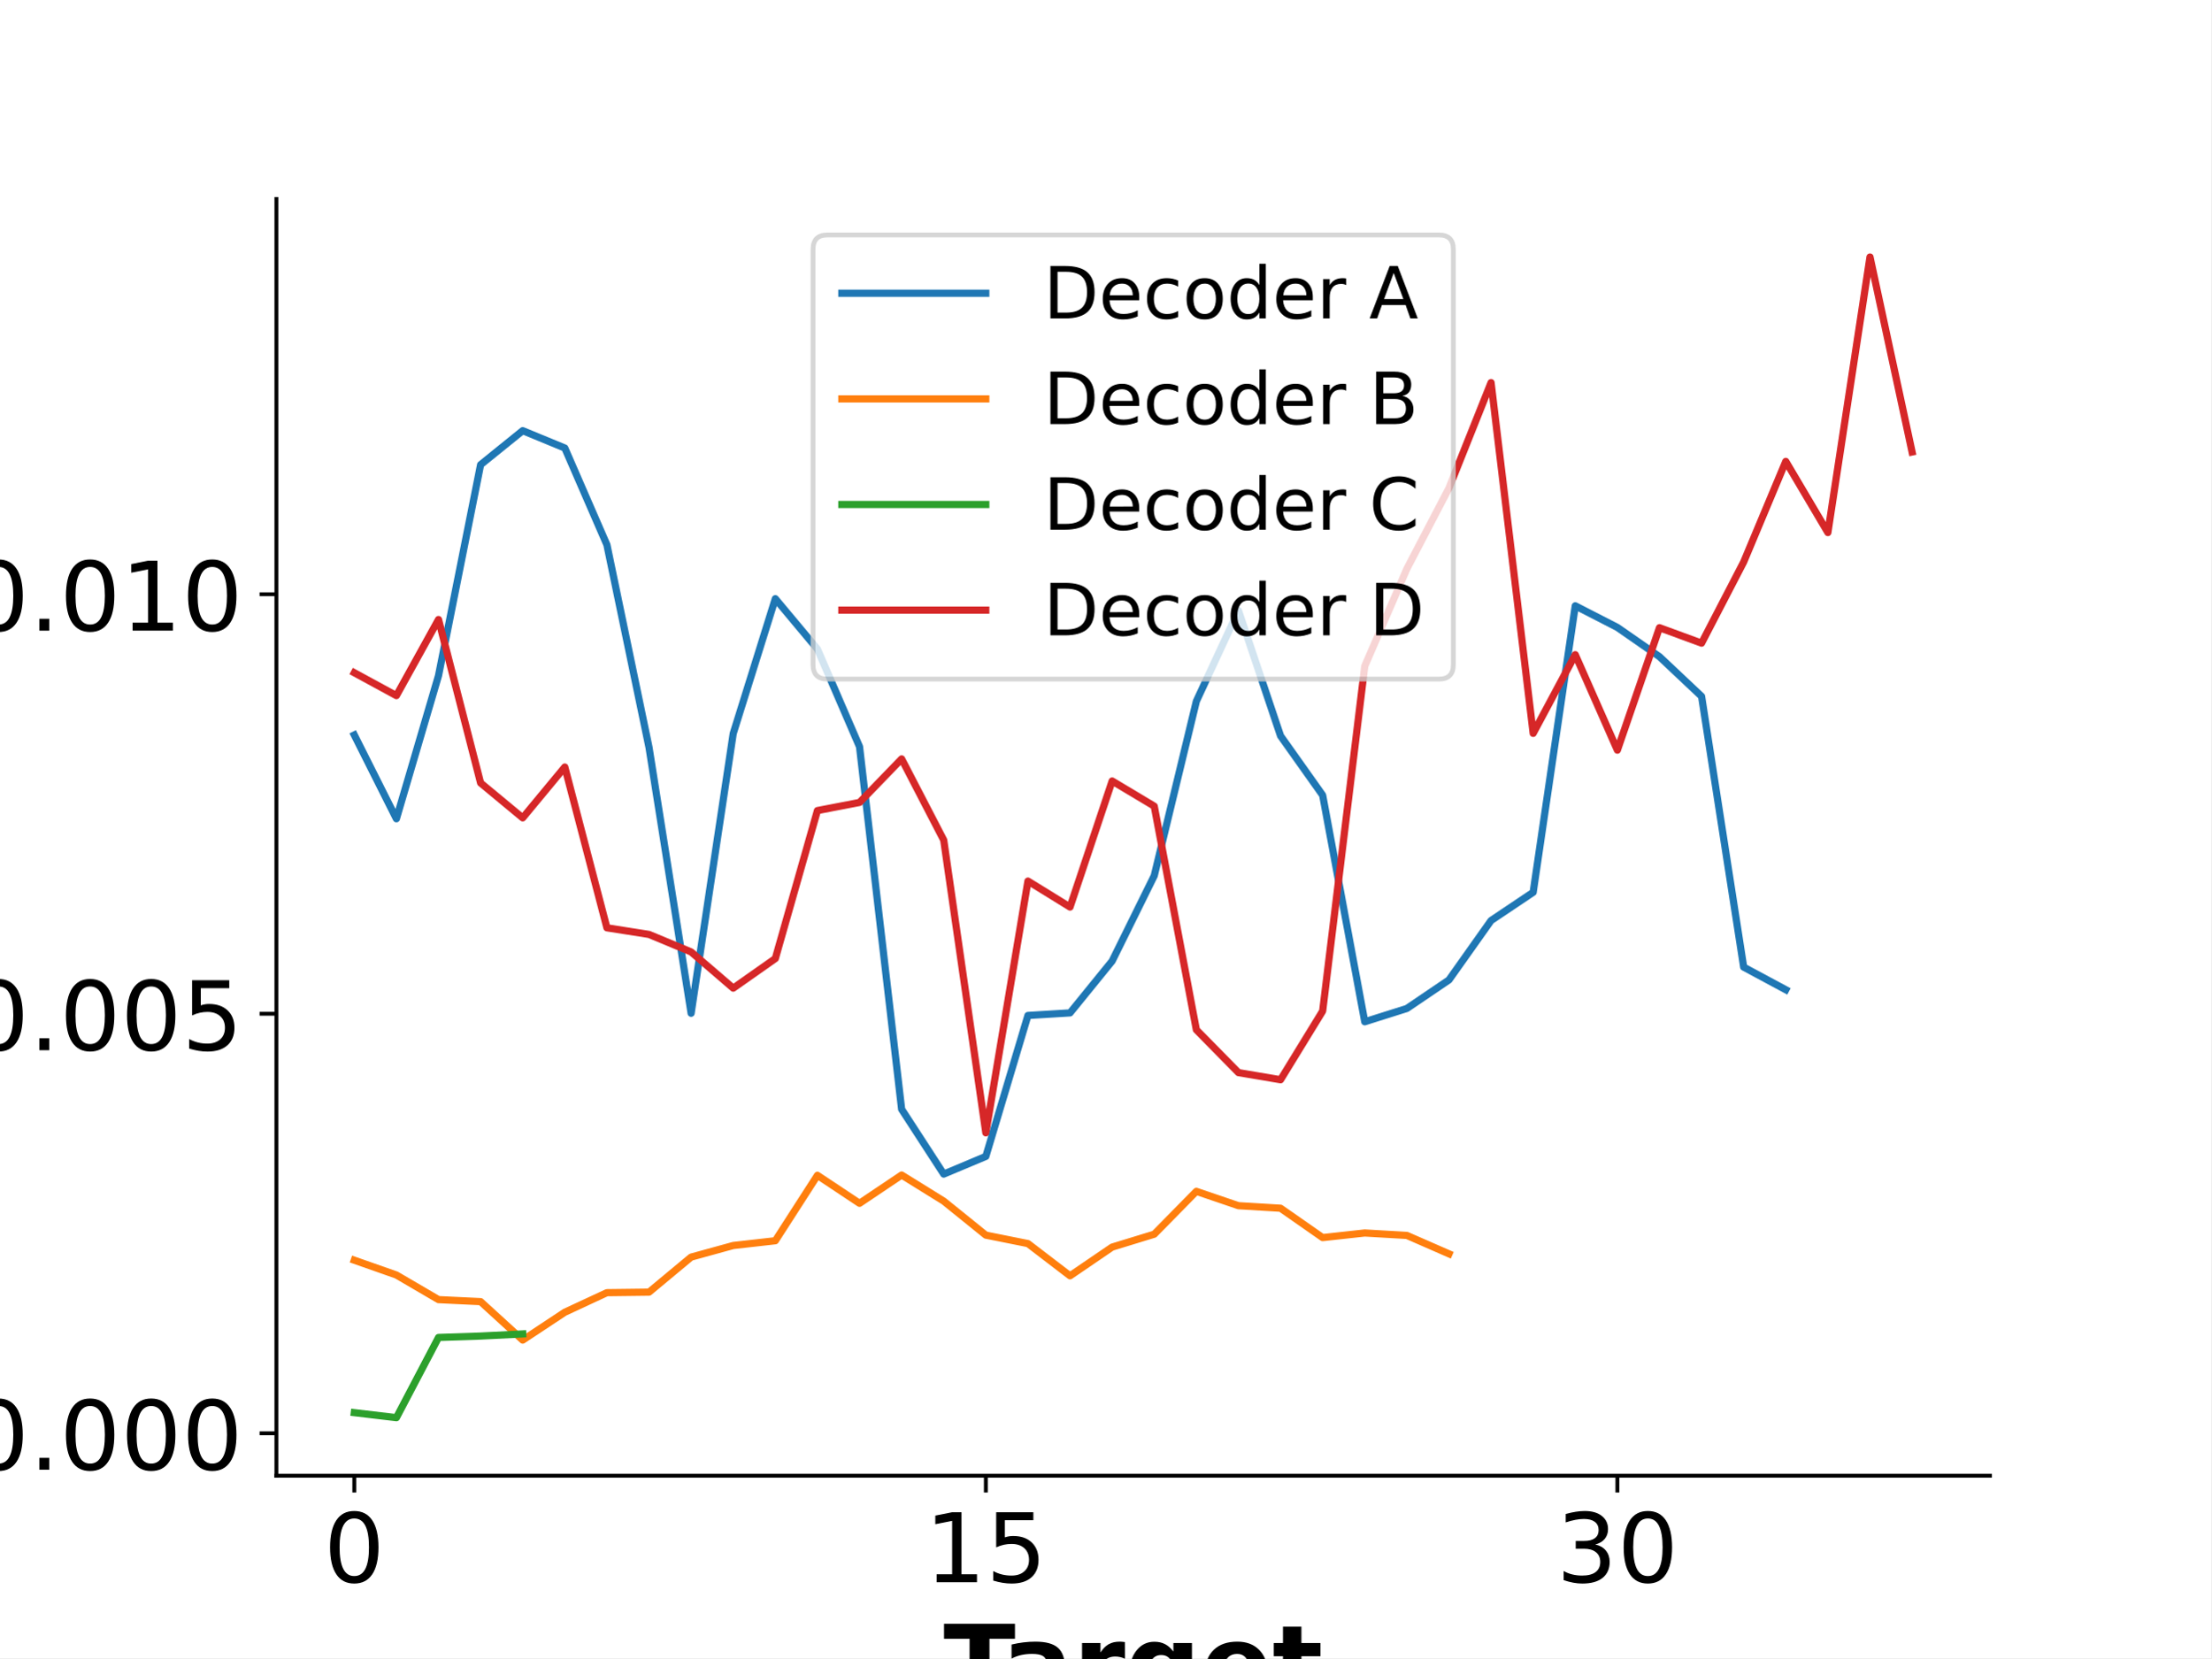
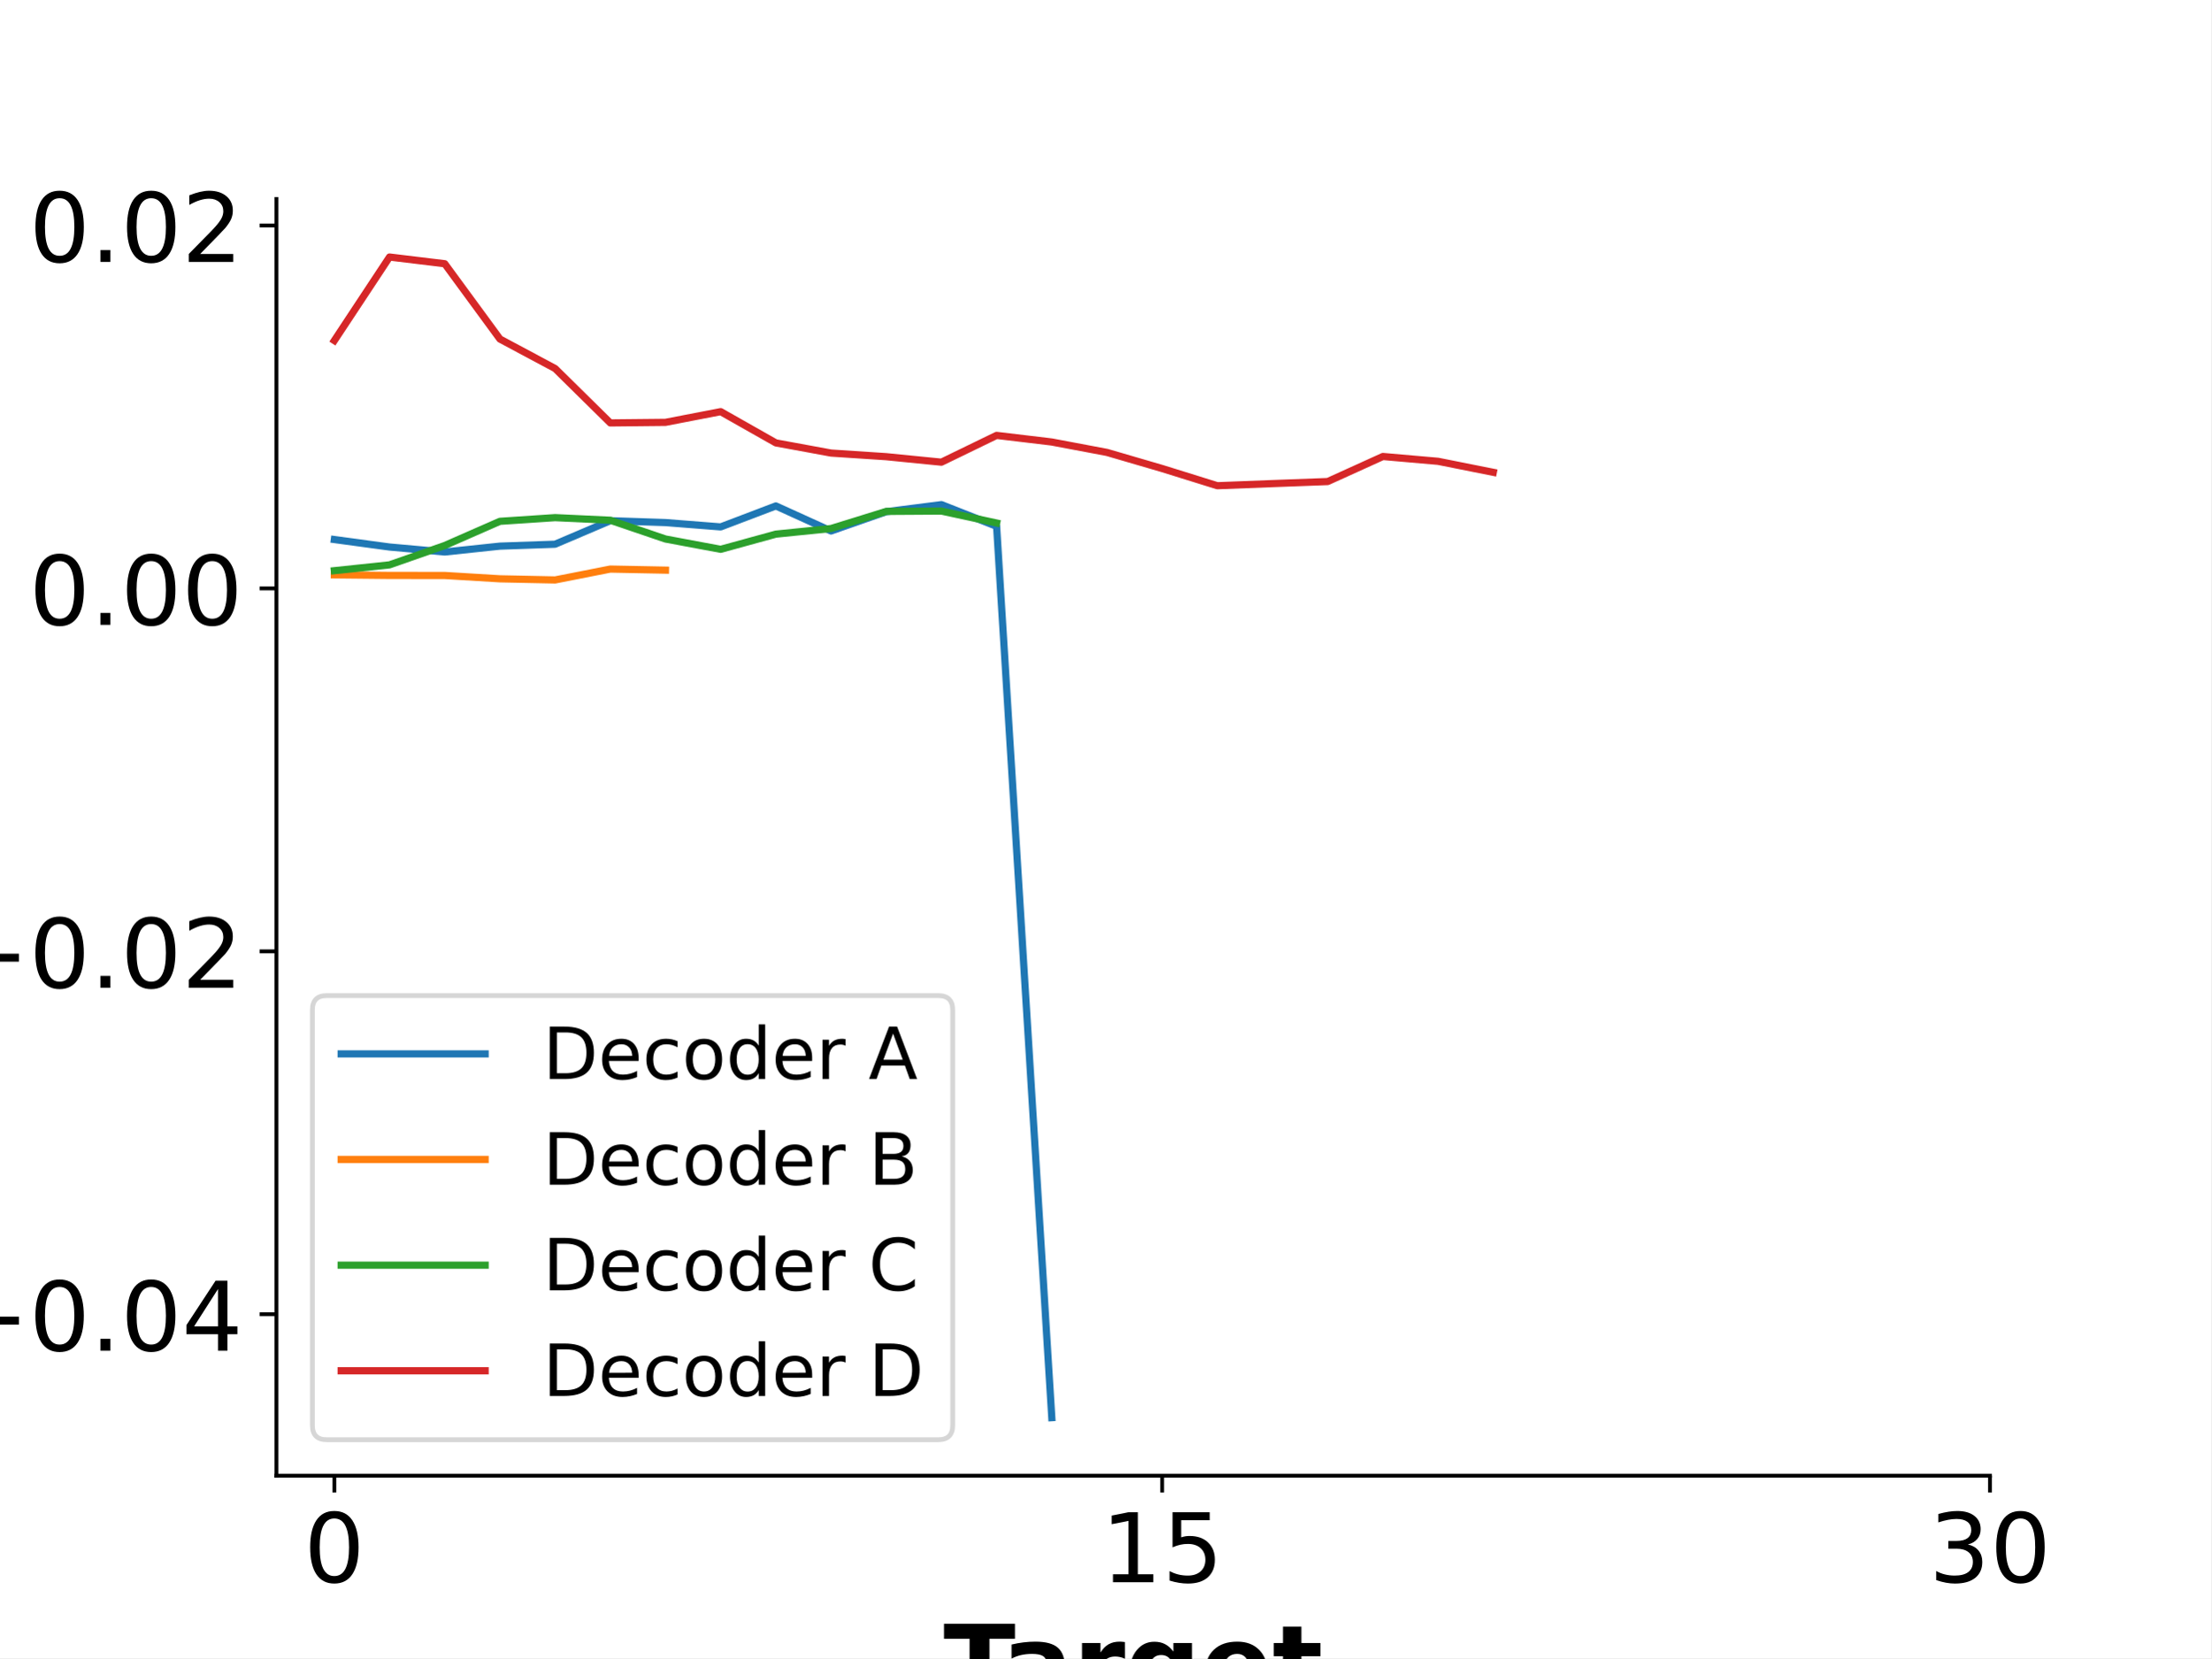
<svg xmlns="http://www.w3.org/2000/svg" xmlns:xlink="http://www.w3.org/1999/xlink" width="460.8pt" height="345.6pt" viewBox="0 0 460.8 345.6" version="1.1">
  <defs>
    <style type="text/css">*{stroke-linejoin: round; stroke-linecap: butt}</style>
  </defs>
  <g id="figure_1">
    <g id="patch_1">
      <path d="M 0 345.6  L 460.8 345.6  L 460.8 0  L 0 0  z " style="fill: #ffffff" />
    </g>
    <g id="axes_1">
      <g id="patch_2">
        <path d="M 57.6 307.584  L 414.72 307.584  L 414.72 41.472  L 57.6 41.472  z " style="fill: #ffffff" />
      </g>
      <g id="matplotlib.axis_1">
        <g id="xtick_1">
          <g id="line2d_1">
            <defs>
-               <path id="m1e6dfc2f22" d="M 0 0  L 0 3.5  " style="stroke: #000000; stroke-width: 0.8" />
-             </defs>
-             <g>
-               <use xlink:href="#m1e6dfc2f22" x="73.833" y="307.584" style="stroke: #000000; stroke-width: 0.8" />
+               <path id="m780b38a130" d="M 0 0  L 0 3.5  " style="stroke: #000000; stroke-width: 0.8" />
+             </defs>
+             <g>
+               <use xlink:href="#m780b38a130" x="69.677" y="307.584" style="stroke: #000000; stroke-width: 0.8" />
            </g>
          </g>
          <g id="text_1">
-             <g transform="translate(67.47023 329.7809)scale(0.2 -0.2)">
+             <g transform="translate(63.31402 329.7809)scale(0.2 -0.2)">
              <defs>
                <path id="DejaVuSans-30" d="M 2034 4250  Q 1547 4250 1301 3770  Q 1056 3291 1056 2328  Q 1056 1369 1301 889  Q 1547 409 2034 409  Q 2525 409 2770 889  Q 3016 1369 3016 2328  Q 3016 3291 2770 3770  Q 2525 4250 2034 4250  z M 2034 4750  Q 2819 4750 3233 4129  Q 3647 3509 3647 2328  Q 3647 1150 3233 529  Q 2819 -91 2034 -91  Q 1250 -91 836 529  Q 422 1150 422 2328  Q 422 3509 836 4129  Q 1250 4750 2034 4750  z " transform="scale(0.015625)" />
              </defs>
              <use xlink:href="#DejaVuSans-30" />
            </g>
          </g>
        </g>
        <g id="xtick_2">
          <g id="line2d_2">
            <g>
-               <use xlink:href="#m1e6dfc2f22" x="205.449" y="307.584" style="stroke: #000000; stroke-width: 0.8" />
+               <use xlink:href="#m780b38a130" x="242.198" y="307.584" style="stroke: #000000; stroke-width: 0.8" />
            </g>
          </g>
          <g id="text_2">
-             <g transform="translate(192.7244 329.7809)scale(0.2 -0.2)">
+             <g transform="translate(229.4733 329.7809)scale(0.2 -0.2)">
              <defs>
                <path id="DejaVuSans-31" d="M 794 531  L 1825 531  L 1825 4091  L 703 3866  L 703 4441  L 1819 4666  L 2450 4666  L 2450 531  L 3481 531  L 3481 0  L 794 0  L 794 531  z " transform="scale(0.015625)" />
                <path id="DejaVuSans-35" d="M 691 4666  L 3169 4666  L 3169 4134  L 1269 4134  L 1269 2991  Q 1406 3038 1543 3061  Q 1681 3084 1819 3084  Q 2600 3084 3056 2656  Q 3513 2228 3513 1497  Q 3513 744 3044 326  Q 2575 -91 1722 -91  Q 1428 -91 1123 -41  Q 819 9 494 109  L 494 744  Q 775 591 1075 516  Q 1375 441 1709 441  Q 2250 441 2565 725  Q 2881 1009 2881 1497  Q 2881 1984 2565 2268  Q 2250 2553 1709 2553  Q 1456 2553 1204 2497  Q 953 2441 691 2322  L 691 4666  z " transform="scale(0.015625)" />
              </defs>
              <use xlink:href="#DejaVuSans-31" />
              <use xlink:href="#DejaVuSans-35" x="63.623" />
            </g>
          </g>
        </g>
        <g id="xtick_3">
          <g id="line2d_3">
            <g>
-               <use xlink:href="#m1e6dfc2f22" x="337.066" y="307.584" style="stroke: #000000; stroke-width: 0.8" />
+               <use xlink:href="#m780b38a130" x="414.72" y="307.584" style="stroke: #000000; stroke-width: 0.8" />
            </g>
          </g>
          <g id="text_3">
-             <g transform="translate(324.3411 329.7809)scale(0.2 -0.2)">
+             <g transform="translate(401.995 329.7809)scale(0.2 -0.2)">
              <defs>
                <path id="DejaVuSans-33" d="M 2597 2516  Q 3050 2419 3304 2112  Q 3559 1806 3559 1356  Q 3559 666 3084 287  Q 2609 -91 1734 -91  Q 1441 -91 1130 -33  Q 819 25 488 141  L 488 750  Q 750 597 1062 519  Q 1375 441 1716 441  Q 2309 441 2620 675  Q 2931 909 2931 1356  Q 2931 1769 2642 2001  Q 2353 2234 1838 2234  L 1294 2234  L 1294 2753  L 1863 2753  Q 2328 2753 2575 2939  Q 2822 3125 2822 3475  Q 2822 3834 2567 4026  Q 2313 4219 1838 4219  Q 1578 4219 1281 4162  Q 984 4106 628 3988  L 628 4550  Q 988 4650 1302 4700  Q 1616 4750 1894 4750  Q 2613 4750 3031 4423  Q 3450 4097 3450 3541  Q 3450 3153 3228 2886  Q 3006 2619 2597 2516  z " transform="scale(0.015625)" />
              </defs>
              <use xlink:href="#DejaVuSans-33" />
              <use xlink:href="#DejaVuSans-30" x="63.623" />
            </g>
          </g>
        </g>
        <g id="text_4">
          <g transform="translate(196.6322 354.4849)scale(0.22 -0.22)">
            <defs>
              <path id="DejaVuSans-Bold-54" d="M 31 4666  L 4331 4666  L 4331 3756  L 2784 3756  L 2784 0  L 1581 0  L 1581 3756  L 31 3756  L 31 4666  z " transform="scale(0.015625)" />
              <path id="DejaVuSans-Bold-61" d="M 2106 1575  Q 1756 1575 1579 1456  Q 1403 1338 1403 1106  Q 1403 894 1545 773  Q 1688 653 1941 653  Q 2256 653 2472 879  Q 2688 1106 2688 1447  L 2688 1575  L 2106 1575  z M 3816 1997  L 3816 0  L 2688 0  L 2688 519  Q 2463 200 2181 54  Q 1900 -91 1497 -91  Q 953 -91 614 226  Q 275 544 275 1050  Q 275 1666 698 1953  Q 1122 2241 2028 2241  L 2688 2241  L 2688 2328  Q 2688 2594 2478 2717  Q 2269 2841 1825 2841  Q 1466 2841 1156 2769  Q 847 2697 581 2553  L 581 3406  Q 941 3494 1303 3539  Q 1666 3584 2028 3584  Q 2975 3584 3395 3211  Q 3816 2838 3816 1997  z " transform="scale(0.015625)" />
              <path id="DejaVuSans-Bold-72" d="M 3138 2547  Q 2991 2616 2845 2648  Q 2700 2681 2553 2681  Q 2122 2681 1889 2404  Q 1656 2128 1656 1613  L 1656 0  L 538 0  L 538 3500  L 1656 3500  L 1656 2925  Q 1872 3269 2151 3426  Q 2431 3584 2822 3584  Q 2878 3584 2943 3579  Q 3009 3575 3134 3559  L 3138 2547  z " transform="scale(0.015625)" />
              <path id="DejaVuSans-Bold-67" d="M 2919 594  Q 2688 288 2409 144  Q 2131 0 1766 0  Q 1125 0 706 504  Q 288 1009 288 1791  Q 288 2575 706 3076  Q 1125 3578 1766 3578  Q 2131 3578 2409 3434  Q 2688 3291 2919 2981  L 2919 3500  L 4044 3500  L 4044 353  Q 4044 -491 3511 -936  Q 2978 -1381 1966 -1381  Q 1638 -1381 1331 -1331  Q 1025 -1281 716 -1178  L 716 -306  Q 1009 -475 1290 -558  Q 1572 -641 1856 -641  Q 2406 -641 2662 -400  Q 2919 -159 2919 353  L 2919 594  z M 2181 2772  Q 1834 2772 1640 2515  Q 1447 2259 1447 1791  Q 1447 1309 1634 1061  Q 1822 813 2181 813  Q 2531 813 2725 1069  Q 2919 1325 2919 1791  Q 2919 2259 2725 2515  Q 2531 2772 2181 2772  z " transform="scale(0.015625)" />
              <path id="DejaVuSans-Bold-65" d="M 4031 1759  L 4031 1441  L 1416 1441  Q 1456 1047 1700 850  Q 1944 653 2381 653  Q 2734 653 3104 758  Q 3475 863 3866 1075  L 3866 213  Q 3469 63 3072 -14  Q 2675 -91 2278 -91  Q 1328 -91 801 392  Q 275 875 275 1747  Q 275 2603 792 3093  Q 1309 3584 2216 3584  Q 3041 3584 3536 3087  Q 4031 2591 4031 1759  z M 2881 2131  Q 2881 2450 2695 2645  Q 2509 2841 2209 2841  Q 1884 2841 1681 2658  Q 1478 2475 1428 2131  L 2881 2131  z " transform="scale(0.015625)" />
              <path id="DejaVuSans-Bold-74" d="M 1759 4494  L 1759 3500  L 2913 3500  L 2913 2700  L 1759 2700  L 1759 1216  Q 1759 972 1856 886  Q 1953 800 2241 800  L 2816 800  L 2816 0  L 1856 0  Q 1194 0 917 276  Q 641 553 641 1216  L 641 2700  L 84 2700  L 84 3500  L 641 3500  L 641 4494  L 1759 4494  z " transform="scale(0.015625)" />
            </defs>
            <use xlink:href="#DejaVuSans-Bold-54" />
            <use xlink:href="#DejaVuSans-Bold-61" x="55.338" />
            <use xlink:href="#DejaVuSans-Bold-72" x="122.818" />
            <use xlink:href="#DejaVuSans-Bold-67" x="172.135" />
            <use xlink:href="#DejaVuSans-Bold-65" x="243.717" />
            <use xlink:href="#DejaVuSans-Bold-74" x="311.539" />
          </g>
        </g>
      </g>
      <g id="matplotlib.axis_2">
        <g id="ytick_1">
          <g id="line2d_4">
            <defs>
-               <path id="m545fa36dd1" d="M 0 0  L -3.5 0  " style="stroke: #000000; stroke-width: 0.8" />
-             </defs>
-             <g>
-               <use xlink:href="#m545fa36dd1" x="57.6" y="298.74" style="stroke: #000000; stroke-width: 0.8" />
+               <path id="m5e5c9e4a94" d="M 0 0  L -3.5 0  " style="stroke: #000000; stroke-width: 0.8" />
+             </defs>
+             <g>
+               <use xlink:href="#m5e5c9e4a94" x="57.6" y="273.931" style="stroke: #000000; stroke-width: 0.8" />
            </g>
          </g>
          <g id="text_5">
-             <g transform="translate(-6.65625 306.3385)scale(0.2 -0.2)">
-               <defs>
+             <g transform="translate(-10.69063 281.5296)scale(0.2 -0.2)">
+               <defs>
+                 <path id="DejaVuSans-2212" d="M 678 2272  L 4684 2272  L 4684 1741  L 678 1741  L 678 2272  z " transform="scale(0.015625)" />
                <path id="DejaVuSans-2e" d="M 684 794  L 1344 794  L 1344 0  L 684 0  L 684 794  z " transform="scale(0.015625)" />
-               </defs>
+                 <path id="DejaVuSans-34" d="M 2419 4116  L 825 1625  L 2419 1625  L 2419 4116  z M 2253 4666  L 3047 4666  L 3047 1625  L 3713 1625  L 3713 1100  L 3047 1100  L 3047 0  L 2419 0  L 2419 1100  L 313 1100  L 313 1709  L 2253 4666  z " transform="scale(0.015625)" />
+               </defs>
+               <use xlink:href="#DejaVuSans-2212" />
+               <use xlink:href="#DejaVuSans-30" x="83.789" />
+               <use xlink:href="#DejaVuSans-2e" x="147.412" />
+               <use xlink:href="#DejaVuSans-30" x="179.199" />
+               <use xlink:href="#DejaVuSans-34" x="242.822" />
+             </g>
+           </g>
+         </g>
+         <g id="ytick_2">
+           <g id="line2d_5">
+             <g>
+               <use xlink:href="#m5e5c9e4a94" x="57.6" y="198.285" style="stroke: #000000; stroke-width: 0.8" />
+             </g>
+           </g>
+           <g id="text_6">
+             <g transform="translate(-10.69063 205.8838)scale(0.2 -0.2)">
+               <defs>
+                 <path id="DejaVuSans-32" d="M 1228 531  L 3431 531  L 3431 0  L 469 0  L 469 531  Q 828 903 1448 1529  Q 2069 2156 2228 2338  Q 2531 2678 2651 2914  Q 2772 3150 2772 3378  Q 2772 3750 2511 3984  Q 2250 4219 1831 4219  Q 1534 4219 1204 4116  Q 875 4013 500 3803  L 500 4441  Q 881 4594 1212 4672  Q 1544 4750 1819 4750  Q 2544 4750 2975 4387  Q 3406 4025 3406 3419  Q 3406 3131 3298 2873  Q 3191 2616 2906 2266  Q 2828 2175 2409 1742  Q 1991 1309 1228 531  z " transform="scale(0.015625)" />
+               </defs>
+               <use xlink:href="#DejaVuSans-2212" />
+               <use xlink:href="#DejaVuSans-30" x="83.789" />
+               <use xlink:href="#DejaVuSans-2e" x="147.412" />
+               <use xlink:href="#DejaVuSans-30" x="179.199" />
+               <use xlink:href="#DejaVuSans-32" x="242.822" />
+             </g>
+           </g>
+         </g>
+         <g id="ytick_3">
+           <g id="line2d_6">
+             <g>
+               <use xlink:href="#m5e5c9e4a94" x="57.6" y="122.64" style="stroke: #000000; stroke-width: 0.8" />
+             </g>
+           </g>
+           <g id="text_7">
+             <g transform="translate(6.06875 130.2379)scale(0.2 -0.2)">
              <use xlink:href="#DejaVuSans-30" />
              <use xlink:href="#DejaVuSans-2e" x="63.623" />
              <use xlink:href="#DejaVuSans-30" x="95.41" />
              <use xlink:href="#DejaVuSans-30" x="159.033" />
-               <use xlink:href="#DejaVuSans-30" x="222.656" />
-             </g>
-           </g>
-         </g>
-         <g id="ytick_2">
-           <g id="line2d_5">
-             <g>
-               <use xlink:href="#m545fa36dd1" x="57.6" y="211.296" style="stroke: #000000; stroke-width: 0.8" />
-             </g>
-           </g>
-           <g id="text_6">
-             <g transform="translate(-6.65625 218.8945)scale(0.2 -0.2)">
+             </g>
+           </g>
+         </g>
+         <g id="ytick_4">
+           <g id="line2d_7">
+             <g>
+               <use xlink:href="#m5e5c9e4a94" x="57.6" y="46.994" style="stroke: #000000; stroke-width: 0.8" />
+             </g>
+           </g>
+           <g id="text_8">
+             <g transform="translate(6.06875 54.59212)scale(0.2 -0.2)">
              <use xlink:href="#DejaVuSans-30" />
              <use xlink:href="#DejaVuSans-2e" x="63.623" />
              <use xlink:href="#DejaVuSans-30" x="95.41" />
-               <use xlink:href="#DejaVuSans-30" x="159.033" />
-               <use xlink:href="#DejaVuSans-35" x="222.656" />
-             </g>
-           </g>
-         </g>
-         <g id="ytick_3">
-           <g id="line2d_6">
-             <g>
-               <use xlink:href="#m545fa36dd1" x="57.6" y="123.852" style="stroke: #000000; stroke-width: 0.8" />
-             </g>
-           </g>
-           <g id="text_7">
-             <g transform="translate(-6.65625 131.4505)scale(0.2 -0.2)">
-               <use xlink:href="#DejaVuSans-30" />
-               <use xlink:href="#DejaVuSans-2e" x="63.623" />
-               <use xlink:href="#DejaVuSans-30" x="95.41" />
-               <use xlink:href="#DejaVuSans-31" x="159.033" />
-               <use xlink:href="#DejaVuSans-30" x="222.656" />
-             </g>
-           </g>
-         </g>
-         <g id="text_8">
-           <g transform="translate(-15.23156 312.1243)rotate(-90)scale(0.22 -0.22)">
+               <use xlink:href="#DejaVuSans-32" x="159.033" />
+             </g>
+           </g>
+         </g>
+         <g id="text_9">
+           <g transform="translate(-19.26594 312.1243)rotate(-90)scale(0.22 -0.22)">
            <defs>
              <path id="DejaVuSans-Bold-49" d="M 588 4666  L 1791 4666  L 1791 0  L 588 0  L 588 4666  z " transform="scale(0.015625)" />
              <path id="DejaVuSans-Bold-6e" d="M 4056 2131  L 4056 0  L 2931 0  L 2931 347  L 2931 1631  Q 2931 2084 2911 2256  Q 2891 2428 2841 2509  Q 2775 2619 2662 2680  Q 2550 2741 2406 2741  Q 2056 2741 1856 2470  Q 1656 2200 1656 1722  L 1656 0  L 538 0  L 538 3500  L 1656 3500  L 1656 2988  Q 1909 3294 2193 3439  Q 2478 3584 2822 3584  Q 3428 3584 3742 3212  Q 4056 2841 4056 2131  z " transform="scale(0.015625)" />
              <path id="DejaVuSans-Bold-64" d="M 2919 2988  L 2919 4863  L 4044 4863  L 4044 0  L 2919 0  L 2919 506  Q 2688 197 2409 53  Q 2131 -91 1766 -91  Q 1119 -91 703 423  Q 288 938 288 1747  Q 288 2556 703 3070  Q 1119 3584 1766 3584  Q 2128 3584 2408 3439  Q 2688 3294 2919 2988  z M 2181 722  Q 2541 722 2730 984  Q 2919 1247 2919 1747  Q 2919 2247 2730 2509  Q 2541 2772 2181 2772  Q 1825 2772 1636 2509  Q 1447 2247 1447 1747  Q 1447 1247 1636 984  Q 1825 722 2181 722  z " transform="scale(0.015625)" />
              <path id="DejaVuSans-Bold-78" d="M 1422 1791  L 159 3500  L 1344 3500  L 2059 2463  L 2784 3500  L 3969 3500  L 2706 1797  L 4031 0  L 2847 0  L 2059 1106  L 1281 0  L 97 0  L 1422 1791  z " transform="scale(0.015625)" />
              <path id="DejaVuSans-Bold-20" transform="scale(0.015625)" />
              <path id="DejaVuSans-Bold-6f" d="M 2203 2784  Q 1831 2784 1636 2517  Q 1441 2250 1441 1747  Q 1441 1244 1636 976  Q 1831 709 2203 709  Q 2569 709 2762 976  Q 2956 1244 2956 1747  Q 2956 2250 2762 2517  Q 2569 2784 2203 2784  z M 2203 3584  Q 3106 3584 3614 3096  Q 4122 2609 4122 1747  Q 4122 884 3614 396  Q 3106 -91 2203 -91  Q 1297 -91 786 396  Q 275 884 275 1747  Q 275 2609 786 3096  Q 1297 3584 2203 3584  z " transform="scale(0.015625)" />
              <path id="DejaVuSans-Bold-66" d="M 2841 4863  L 2841 4128  L 2222 4128  Q 1984 4128 1890 4042  Q 1797 3956 1797 3744  L 1797 3500  L 2753 3500  L 2753 2700  L 1797 2700  L 1797 0  L 678 0  L 678 2700  L 122 2700  L 122 3500  L 678 3500  L 678 3744  Q 678 4316 997 4589  Q 1316 4863 1984 4863  L 2841 4863  z " transform="scale(0.015625)" />
              <path id="DejaVuSans-Bold-50" d="M 588 4666  L 2584 4666  Q 3475 4666 3951 4270  Q 4428 3875 4428 3144  Q 4428 2409 3951 2014  Q 3475 1619 2584 1619  L 1791 1619  L 1791 0  L 588 0  L 588 4666  z M 1791 3794  L 1791 2491  L 2456 2491  Q 2806 2491 2997 2661  Q 3188 2831 3188 3144  Q 3188 3456 2997 3625  Q 2806 3794 2456 3794  L 1791 3794  z " transform="scale(0.015625)" />
              <path id="DejaVuSans-Bold-6d" d="M 3781 2919  Q 3994 3244 4286 3414  Q 4578 3584 4928 3584  Q 5531 3584 5847 3212  Q 6163 2841 6163 2131  L 6163 0  L 5038 0  L 5038 1825  Q 5041 1866 5042 1909  Q 5044 1953 5044 2034  Q 5044 2406 4934 2573  Q 4825 2741 4581 2741  Q 4263 2741 4089 2478  Q 3916 2216 3909 1719  L 3909 0  L 2784 0  L 2784 1825  Q 2784 2406 2684 2573  Q 2584 2741 2328 2741  Q 2006 2741 1831 2477  Q 1656 2213 1656 1722  L 1656 0  L 531 0  L 531 3500  L 1656 3500  L 1656 2988  Q 1863 3284 2130 3434  Q 2397 3584 2719 3584  Q 3081 3584 3359 3409  Q 3638 3234 3781 2919  z " transform="scale(0.015625)" />
              <path id="DejaVuSans-Bold-63" d="M 3366 3391  L 3366 2478  Q 3138 2634 2908 2709  Q 2678 2784 2431 2784  Q 1963 2784 1702 2511  Q 1441 2238 1441 1747  Q 1441 1256 1702 982  Q 1963 709 2431 709  Q 2694 709 2930 787  Q 3166 866 3366 1019  L 3366 103  Q 3103 6 2833 -42  Q 2563 -91 2291 -91  Q 1344 -91 809 395  Q 275 881 275 1747  Q 275 2613 809 3098  Q 1344 3584 2291 3584  Q 2566 3584 2833 3536  Q 3100 3488 3366 3391  z " transform="scale(0.015625)" />
            </defs>
            <use xlink:href="#DejaVuSans-Bold-49" />
            <use xlink:href="#DejaVuSans-Bold-6e" x="37.207" />
            <use xlink:href="#DejaVuSans-Bold-64" x="108.398" />
            <use xlink:href="#DejaVuSans-Bold-65" x="179.98" />
            <use xlink:href="#DejaVuSans-Bold-78" x="247.803" />
            <use xlink:href="#DejaVuSans-Bold-20" x="312.305" />
            <use xlink:href="#DejaVuSans-Bold-6f" x="347.119" />
            <use xlink:href="#DejaVuSans-Bold-66" x="415.82" />
            <use xlink:href="#DejaVuSans-Bold-20" x="459.326" />
            <use xlink:href="#DejaVuSans-Bold-50" x="494.141" />
            <use xlink:href="#DejaVuSans-Bold-65" x="567.432" />
            <use xlink:href="#DejaVuSans-Bold-72" x="635.254" />
            <use xlink:href="#DejaVuSans-Bold-66" x="684.57" />
            <use xlink:href="#DejaVuSans-Bold-6f" x="728.076" />
            <use xlink:href="#DejaVuSans-Bold-72" x="796.777" />
            <use xlink:href="#DejaVuSans-Bold-6d" x="846.094" />
            <use xlink:href="#DejaVuSans-Bold-61" x="950.293" />
            <use xlink:href="#DejaVuSans-Bold-6e" x="1017.773" />
            <use xlink:href="#DejaVuSans-Bold-63" x="1088.965" />
            <use xlink:href="#DejaVuSans-Bold-65" x="1148.242" />
            <use xlink:href="#DejaVuSans-Bold-20" x="1216.064" />
          </g>
        </g>
      </g>
-       <g id="line2d_7">
-         <path d="M 73.833 153.192  L 82.607 170.653  L 91.382 140.826  L 100.156 96.856  L 108.931 89.764  L 117.705 93.379  L 126.479 113.555  L 135.254 155.776  L 144.028 211.195  L 152.803 152.89  L 161.577 124.787  L 170.352 135.288  L 179.126 155.635  L 187.901 231.203  L 196.675 244.716  L 205.449 241.033  L 214.224 211.655  L 222.998 211.118  L 231.773 200.311  L 240.547 182.528  L 249.322 146.164  L 258.096 127.253  L 266.871 153.377  L 275.645 165.746  L 284.419 212.968  L 293.194 210.196  L 301.968 204.25  L 310.743 191.866  L 319.517 185.983  L 328.292 126.27  L 337.066 130.777  L 345.841 136.874  L 354.615 145.145  L 363.389 201.578  L 372.164 206.292  " clip-path="url(#pb9f2fd8e31)" style="fill: none; stroke: #1f77b4; stroke-width: 1.5; stroke-linecap: square" />
-       </g>
      <g id="line2d_8">
-         <path d="M 73.833 262.666  L 82.607 265.752  L 91.382 270.881  L 100.156 271.302  L 108.931 279.315  L 117.705 273.514  L 126.479 269.435  L 135.254 269.323  L 144.028 262.023  L 152.803 259.605  L 161.577 258.609  L 170.352 244.976  L 179.126 250.807  L 187.901 244.914  L 196.675 250.355  L 205.449 257.442  L 214.224 259.202  L 222.998 265.92  L 231.773 259.935  L 240.547 257.248  L 249.322 248.316  L 258.096 251.305  L 266.871 251.835  L 275.645 257.958  L 284.419 256.992  L 293.194 257.501  L 301.968 261.34  " clip-path="url(#pb9f2fd8e31)" style="fill: none; stroke: #ff7f0e; stroke-width: 1.5; stroke-linecap: square" />
+         <path d="M 69.677 112.451  L 81.178 114.012  L 92.679 115.049  L 104.181 113.83  L 115.682 113.427  L 127.184 108.528  L 138.685 108.916  L 150.187 109.822  L 161.688 105.449  L 173.19 110.67  L 184.691 106.651  L 196.192 105.174  L 207.694 109.695  L 219.195 295.488  " clip-path="url(#p194dc45283)" style="fill: none; stroke: #1f77b4; stroke-width: 1.5; stroke-linecap: square" />
      </g>
      <g id="line2d_9">
-         <path d="M 73.833 294.44  L 82.607 295.488  L 91.382 278.774  L 100.156 278.476  L 108.931 278.035  " clip-path="url(#pb9f2fd8e31)" style="fill: none; stroke: #2ca02c; stroke-width: 1.5; stroke-linecap: square" />
+         <path d="M 69.677 119.814  L 81.178 119.932  L 92.679 119.943  L 104.181 120.64  L 115.682 120.878  L 127.184 118.609  L 138.685 118.833  " clip-path="url(#p194dc45283)" style="fill: none; stroke: #ff7f0e; stroke-width: 1.5; stroke-linecap: square" />
      </g>
      <g id="line2d_10">
-         <path d="M 73.833 140.217  L 82.607 144.987  L 91.382 129.127  L 100.156 163.192  L 108.931 170.466  L 117.705 159.872  L 126.479 193.385  L 135.254 194.764  L 144.028 198.414  L 152.803 205.961  L 161.577 199.792  L 170.352 168.948  L 179.126 167.256  L 187.901 158.179  L 196.675 175.111  L 205.449 236.117  L 214.224 183.645  L 222.998 189.058  L 231.773 162.785  L 240.547 168.032  L 249.322 214.636  L 258.096 223.565  L 266.871 225.052  L 275.645 210.737  L 284.419 138.847  L 293.194 118.559  L 301.968 101.739  L 310.743 79.742  L 319.517 152.854  L 328.292 136.454  L 337.066 156.354  L 345.841 130.832  L 354.615 134.05  L 363.389 117.132  L 372.164 96.167  L 380.938 110.997  L 389.713 53.568  L 398.487 94.204  " clip-path="url(#pb9f2fd8e31)" style="fill: none; stroke: #d62728; stroke-width: 1.5; stroke-linecap: square" />
+         <path d="M 69.677 118.947  L 81.178 117.73  L 92.679 113.701  L 104.181 108.656  L 115.682 107.89  L 127.184 108.429  L 138.685 112.342  L 150.187 114.491  L 161.688 111.329  L 173.19 110.158  L 184.691 106.592  L 196.192 106.518  L 207.694 109.009  " clip-path="url(#p194dc45283)" style="fill: none; stroke: #2ca02c; stroke-width: 1.5; stroke-linecap: square" />
+       </g>
+       <g id="line2d_11">
+         <path d="M 69.677 70.977  L 81.178 53.568  L 92.679 54.965  L 104.181 70.658  L 115.682 76.807  L 127.184 88.146  L 138.685 88.026  L 150.187 85.795  L 161.688 92.308  L 173.19 94.426  L 184.691 95.185  L 196.192 96.329  L 207.694 90.744  L 219.195 92.123  L 230.697 94.295  L 242.198 97.654  L 253.7 101.237  L 265.201 100.793  L 276.703 100.362  L 288.204 95.143  L 299.706 96.147  L 311.207 98.445  " clip-path="url(#p194dc45283)" style="fill: none; stroke: #d62728; stroke-width: 1.5; stroke-linecap: square" />
      </g>
      <g id="patch_3">
        <path d="M 57.6 307.584  L 57.6 41.472  " style="fill: none; stroke: #000000; stroke-width: 0.8; stroke-linejoin: miter; stroke-linecap: square" />
      </g>
      <g id="patch_4">
        <path d="M 57.6 307.584  L 414.72 307.584  " style="fill: none; stroke: #000000; stroke-width: 0.8; stroke-linejoin: miter; stroke-linecap: square" />
      </g>
      <g id="legend_1">
        <g id="patch_5">
-           <path d="M 172.439 141.541  L 299.881 141.541  Q 302.881 141.541 302.881 138.541  L 302.881 51.972  Q 302.881 48.972 299.881 48.972  L 172.439 48.972  Q 169.439 48.972 169.439 51.972  L 169.439 138.541  Q 169.439 141.541 172.439 141.541  z " style="fill: #ffffff; opacity: 0.8; stroke: #cccccc; stroke-linejoin: miter" />
-         </g>
-         <g id="line2d_11">
-           <path d="M 175.439 61.12  L 190.439 61.12  L 205.439 61.12  " style="fill: none; stroke: #1f77b4; stroke-width: 1.5; stroke-linecap: square" />
-         </g>
-         <g id="text_9">
-           <g transform="translate(217.4393 66.36966)scale(0.15 -0.15)">
+           <path d="M 68.1 300.084  L 195.541 300.084  Q 198.541 300.084 198.541 297.084  L 198.541 210.515  Q 198.541 207.515 195.541 207.515  L 68.1 207.515  Q 65.1 207.515 65.1 210.515  L 65.1 297.084  Q 65.1 300.084 68.1 300.084  z " style="fill: #ffffff; opacity: 0.8; stroke: #cccccc; stroke-linejoin: miter" />
+         </g>
+         <g id="line2d_12">
+           <path d="M 71.1 219.663  L 86.1 219.663  L 101.1 219.663  " style="fill: none; stroke: #1f77b4; stroke-width: 1.5; stroke-linecap: square" />
+         </g>
+         <g id="text_10">
+           <g transform="translate(113.1 224.9129)scale(0.15 -0.15)">
            <defs>
              <path id="DejaVuSans-44" d="M 1259 4147  L 1259 519  L 2022 519  Q 2988 519 3436 956  Q 3884 1394 3884 2338  Q 3884 3275 3436 3711  Q 2988 4147 2022 4147  L 1259 4147  z M 628 4666  L 1925 4666  Q 3281 4666 3915 4102  Q 4550 3538 4550 2338  Q 4550 1131 3912 565  Q 3275 0 1925 0  L 628 0  L 628 4666  z " transform="scale(0.015625)" />
              <path id="DejaVuSans-65" d="M 3597 1894  L 3597 1613  L 953 1613  Q 991 1019 1311 708  Q 1631 397 2203 397  Q 2534 397 2845 478  Q 3156 559 3463 722  L 3463 178  Q 3153 47 2828 -22  Q 2503 -91 2169 -91  Q 1331 -91 842 396  Q 353 884 353 1716  Q 353 2575 817 3079  Q 1281 3584 2069 3584  Q 2775 3584 3186 3129  Q 3597 2675 3597 1894  z M 3022 2063  Q 3016 2534 2758 2815  Q 2500 3097 2075 3097  Q 1594 3097 1305 2825  Q 1016 2553 972 2059  L 3022 2063  z " transform="scale(0.015625)" />
              <path id="DejaVuSans-63" d="M 3122 3366  L 3122 2828  Q 2878 2963 2633 3030  Q 2388 3097 2138 3097  Q 1578 3097 1268 2742  Q 959 2388 959 1747  Q 959 1106 1268 751  Q 1578 397 2138 397  Q 2388 397 2633 464  Q 2878 531 3122 666  L 3122 134  Q 2881 22 2623 -34  Q 2366 -91 2075 -91  Q 1284 -91 818 406  Q 353 903 353 1747  Q 353 2603 823 3093  Q 1294 3584 2113 3584  Q 2378 3584 2631 3529  Q 2884 3475 3122 3366  z " transform="scale(0.015625)" />
              <path id="DejaVuSans-6f" d="M 1959 3097  Q 1497 3097 1228 2736  Q 959 2375 959 1747  Q 959 1119 1226 758  Q 1494 397 1959 397  Q 2419 397 2687 759  Q 2956 1122 2956 1747  Q 2956 2369 2687 2733  Q 2419 3097 1959 3097  z M 1959 3584  Q 2709 3584 3137 3096  Q 3566 2609 3566 1747  Q 3566 888 3137 398  Q 2709 -91 1959 -91  Q 1206 -91 779 398  Q 353 888 353 1747  Q 353 2609 779 3096  Q 1206 3584 1959 3584  z " transform="scale(0.015625)" />
              <path id="DejaVuSans-64" d="M 2906 2969  L 2906 4863  L 3481 4863  L 3481 0  L 2906 0  L 2906 525  Q 2725 213 2448 61  Q 2172 -91 1784 -91  Q 1150 -91 751 415  Q 353 922 353 1747  Q 353 2572 751 3078  Q 1150 3584 1784 3584  Q 2172 3584 2448 3432  Q 2725 3281 2906 2969  z M 947 1747  Q 947 1113 1208 752  Q 1469 391 1925 391  Q 2381 391 2643 752  Q 2906 1113 2906 1747  Q 2906 2381 2643 2742  Q 2381 3103 1925 3103  Q 1469 3103 1208 2742  Q 947 2381 947 1747  z " transform="scale(0.015625)" />
              <path id="DejaVuSans-72" d="M 2631 2963  Q 2534 3019 2420 3045  Q 2306 3072 2169 3072  Q 1681 3072 1420 2755  Q 1159 2438 1159 1844  L 1159 0  L 581 0  L 581 3500  L 1159 3500  L 1159 2956  Q 1341 3275 1631 3429  Q 1922 3584 2338 3584  Q 2397 3584 2469 3576  Q 2541 3569 2628 3553  L 2631 2963  z " transform="scale(0.015625)" />
              <path id="DejaVuSans-20" transform="scale(0.015625)" />
              <path id="DejaVuSans-41" d="M 2188 4044  L 1331 1722  L 3047 1722  L 2188 4044  z M 1831 4666  L 2547 4666  L 4325 0  L 3669 0  L 3244 1197  L 1141 1197  L 716 0  L 50 0  L 1831 4666  z " transform="scale(0.015625)" />
            </defs>
            <use xlink:href="#DejaVuSans-44" />
            <use xlink:href="#DejaVuSans-65" x="77.002" />
            <use xlink:href="#DejaVuSans-63" x="138.525" />
            <use xlink:href="#DejaVuSans-6f" x="193.506" />
            <use xlink:href="#DejaVuSans-64" x="254.688" />
            <use xlink:href="#DejaVuSans-65" x="318.164" />
            <use xlink:href="#DejaVuSans-72" x="379.688" />
            <use xlink:href="#DejaVuSans-20" x="420.801" />
            <use xlink:href="#DejaVuSans-41" x="452.588" />
          </g>
        </g>
-         <g id="line2d_12">
-           <path d="M 175.439 83.137  L 190.439 83.137  L 205.439 83.137  " style="fill: none; stroke: #ff7f0e; stroke-width: 1.5; stroke-linecap: square" />
-         </g>
-         <g id="text_10">
-           <g transform="translate(217.4393 88.38684)scale(0.15 -0.15)">
+         <g id="line2d_13">
+           <path d="M 71.1 241.68  L 86.1 241.68  L 101.1 241.68  " style="fill: none; stroke: #ff7f0e; stroke-width: 1.5; stroke-linecap: square" />
+         </g>
+         <g id="text_11">
+           <g transform="translate(113.1 246.9301)scale(0.15 -0.15)">
            <defs>
              <path id="DejaVuSans-42" d="M 1259 2228  L 1259 519  L 2272 519  Q 2781 519 3026 730  Q 3272 941 3272 1375  Q 3272 1813 3026 2020  Q 2781 2228 2272 2228  L 1259 2228  z M 1259 4147  L 1259 2741  L 2194 2741  Q 2656 2741 2882 2914  Q 3109 3088 3109 3444  Q 3109 3797 2882 3972  Q 2656 4147 2194 4147  L 1259 4147  z M 628 4666  L 2241 4666  Q 2963 4666 3353 4366  Q 3744 4066 3744 3513  Q 3744 3084 3544 2831  Q 3344 2578 2956 2516  Q 3422 2416 3680 2098  Q 3938 1781 3938 1306  Q 3938 681 3513 340  Q 3088 0 2303 0  L 628 0  L 628 4666  z " transform="scale(0.015625)" />
            </defs>
            <use xlink:href="#DejaVuSans-44" />
            <use xlink:href="#DejaVuSans-65" x="77.002" />
            <use xlink:href="#DejaVuSans-63" x="138.525" />
            <use xlink:href="#DejaVuSans-6f" x="193.506" />
            <use xlink:href="#DejaVuSans-64" x="254.688" />
            <use xlink:href="#DejaVuSans-65" x="318.164" />
            <use xlink:href="#DejaVuSans-72" x="379.688" />
            <use xlink:href="#DejaVuSans-20" x="420.801" />
            <use xlink:href="#DejaVuSans-42" x="452.588" />
          </g>
        </g>
-         <g id="line2d_13">
-           <path d="M 175.439 105.154  L 190.439 105.154  L 205.439 105.154  " style="fill: none; stroke: #2ca02c; stroke-width: 1.5; stroke-linecap: square" />
-         </g>
-         <g id="text_11">
-           <g transform="translate(217.4393 110.404)scale(0.15 -0.15)">
+         <g id="line2d_14">
+           <path d="M 71.1 263.697  L 86.1 263.697  L 101.1 263.697  " style="fill: none; stroke: #2ca02c; stroke-width: 1.5; stroke-linecap: square" />
+         </g>
+         <g id="text_12">
+           <g transform="translate(113.1 268.9473)scale(0.15 -0.15)">
            <defs>
              <path id="DejaVuSans-43" d="M 4122 4306  L 4122 3641  Q 3803 3938 3442 4084  Q 3081 4231 2675 4231  Q 1875 4231 1450 3742  Q 1025 3253 1025 2328  Q 1025 1406 1450 917  Q 1875 428 2675 428  Q 3081 428 3442 575  Q 3803 722 4122 1019  L 4122 359  Q 3791 134 3420 21  Q 3050 -91 2638 -91  Q 1578 -91 968 557  Q 359 1206 359 2328  Q 359 3453 968 4101  Q 1578 4750 2638 4750  Q 3056 4750 3426 4639  Q 3797 4528 4122 4306  z " transform="scale(0.015625)" />
            </defs>
            <use xlink:href="#DejaVuSans-44" />
            <use xlink:href="#DejaVuSans-65" x="77.002" />
            <use xlink:href="#DejaVuSans-63" x="138.525" />
            <use xlink:href="#DejaVuSans-6f" x="193.506" />
            <use xlink:href="#DejaVuSans-64" x="254.688" />
            <use xlink:href="#DejaVuSans-65" x="318.164" />
            <use xlink:href="#DejaVuSans-72" x="379.688" />
            <use xlink:href="#DejaVuSans-20" x="420.801" />
            <use xlink:href="#DejaVuSans-43" x="452.588" />
          </g>
        </g>
-         <g id="line2d_14">
-           <path d="M 175.439 127.171  L 190.439 127.171  L 205.439 127.171  " style="fill: none; stroke: #d62728; stroke-width: 1.5; stroke-linecap: square" />
-         </g>
-         <g id="text_12">
-           <g transform="translate(217.4393 132.4212)scale(0.15 -0.15)">
+         <g id="line2d_15">
+           <path d="M 71.1 285.714  L 86.1 285.714  L 101.1 285.714  " style="fill: none; stroke: #d62728; stroke-width: 1.5; stroke-linecap: square" />
+         </g>
+         <g id="text_13">
+           <g transform="translate(113.1 290.9645)scale(0.15 -0.15)">
            <use xlink:href="#DejaVuSans-44" />
            <use xlink:href="#DejaVuSans-65" x="77.002" />
            <use xlink:href="#DejaVuSans-63" x="138.525" />
            <use xlink:href="#DejaVuSans-6f" x="193.506" />
            <use xlink:href="#DejaVuSans-64" x="254.688" />
            <use xlink:href="#DejaVuSans-65" x="318.164" />
            <use xlink:href="#DejaVuSans-72" x="379.688" />
            <use xlink:href="#DejaVuSans-20" x="420.801" />
            <use xlink:href="#DejaVuSans-44" x="452.588" />
          </g>
        </g>
      </g>
    </g>
  </g>
  <defs>
-     <clipPath id="pb9f2fd8e31">
+     <clipPath id="p194dc45283">
      <rect x="57.6" y="41.472" width="357.12" height="266.112" />
    </clipPath>
  </defs>
</svg>
